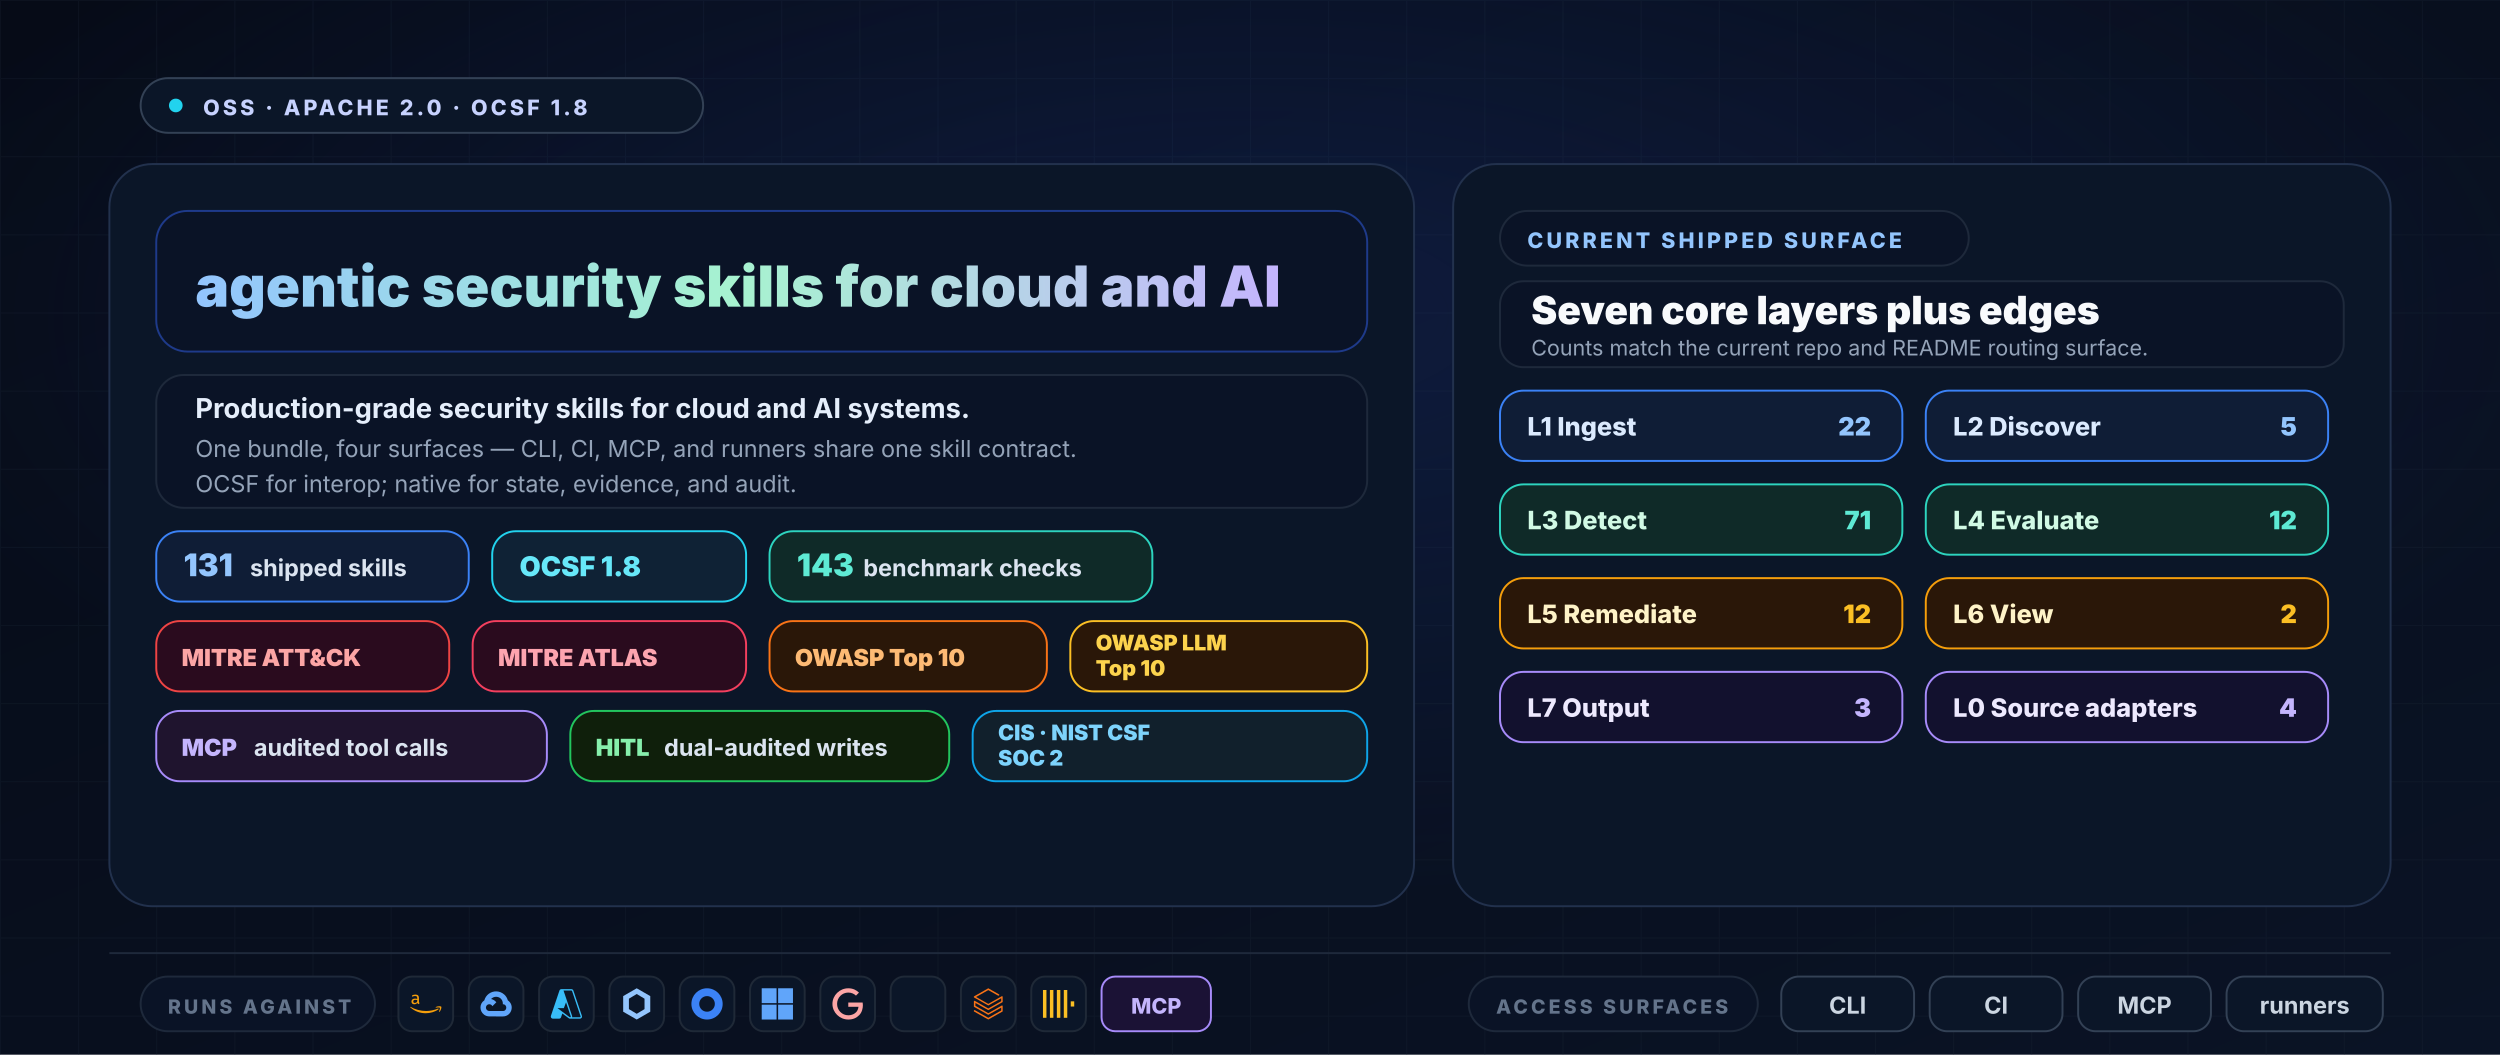
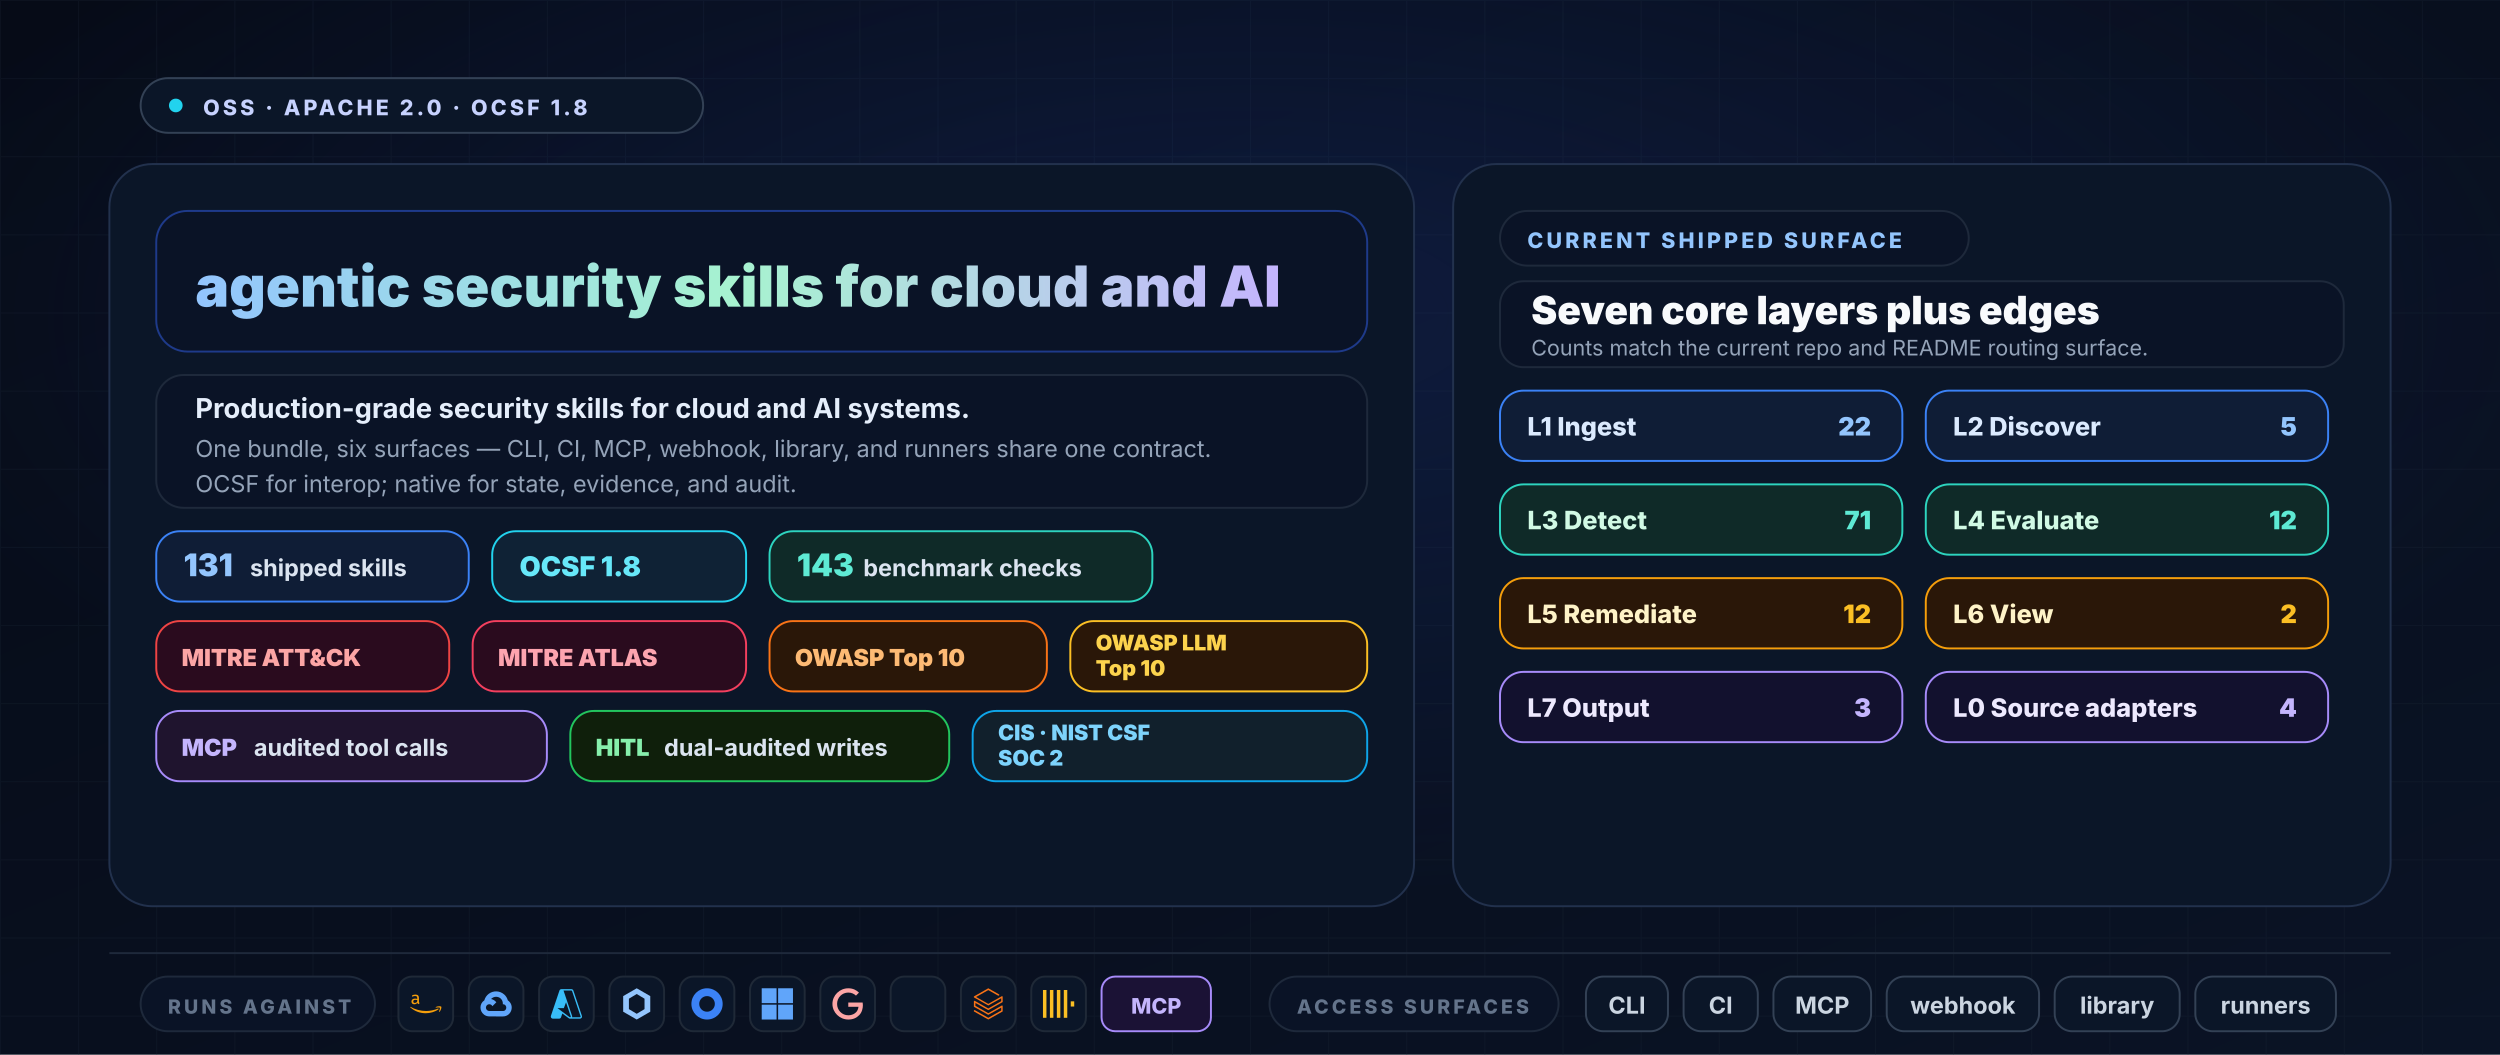
<svg xmlns="http://www.w3.org/2000/svg" width="1280" height="540" viewBox="0 0 1280 540" role="img" aria-labelledby="title desc">
  <defs>
    <linearGradient id="bg" x1="0" y1="0" x2="1" y2="1">
      <stop offset="0%" stop-color="#060b17" />
      <stop offset="100%" stop-color="#0a1325" />
    </linearGradient>
    <radialGradient id="glow" cx="50%" cy="30%" r="55%">
      <stop offset="0%" stop-color="#1e3a8a" stop-opacity="0.3" />
      <stop offset="100%" stop-color="#1e3a8a" stop-opacity="0" />
    </radialGradient>
    <linearGradient id="wordmark" x1="0" y1="0" x2="1" y2="0">
      <stop offset="0%" stop-color="#93c5fd" />
      <stop offset="50%" stop-color="#a7f3d0" />
      <stop offset="100%" stop-color="#c4b5fd" />
    </linearGradient>
    <pattern id="grid" x="0" y="0" width="40" height="40" patternUnits="userSpaceOnUse">
      <path d="M40 0H0V40" fill="none" stroke="#1e293b" stroke-opacity="0.25" stroke-width="1" />
    </pattern>
    <symbol id="aws" viewBox="0 0 24 24">
      <path fill="#f59e0b" d="M6.763 10.036c0 .296.032.535.088.71.064.176.144.368.256.576.04.063.056.127.056.183 0 .08-.048.16-.152.24l-.503.335a.383.383 0 0 1-.208.072c-.08 0-.16-.04-.239-.112a2.47 2.47 0 0 1-.287-.375 6.18 6.18 0 0 1-.248-.471c-.622.734-1.405 1.101-2.347 1.101-.67 0-1.205-.191-1.596-.574-.391-.384-.59-.894-.59-1.533 0-.678.239-1.23.726-1.644.487-.415 1.133-.623 1.955-.623.272 0 .551.024.846.064.296.04.6.104.918.176v-.583c0-.607-.127-1.03-.375-1.277-.255-.248-.686-.367-1.3-.367-.28 0-.568.031-.863.103-.295.072-.583.16-.862.272a2.287 2.287 0 0 1-.28.104.488.488 0 0 1-.127.023c-.112 0-.168-.08-.168-.247v-.391c0-.128.016-.224.056-.28a.597.597 0 0 1 .224-.167c.279-.144.614-.264 1.005-.36a4.84 4.84 0 0 1 1.246-.151c.95 0 1.644.216 2.091.647.439.43.662 1.085.662 1.963v2.586zm-3.24 1.214c.263 0 .534-.048.822-.144.287-.096.543-.271.758-.51.128-.152.224-.32.272-.512.047-.191.08-.423.08-.694v-.335a6.66 6.66 0 0 0-.735-.136 6.02 6.02 0 0 0-.75-.048c-.535 0-.926.104-1.19.32-.263.215-.39.518-.39.917 0 .375.095.655.295.846.191.2.47.296.838.296zM21.698 16.207c-2.626 1.94-6.442 2.969-9.722 2.969-4.598 0-8.74-1.7-11.87-4.526-.247-.223-.024-.527.272-.351 3.384 1.963 7.559 3.153 11.877 3.153 2.914 0 6.114-.607 9.06-1.852.439-.2.814.287.383.607zM22.792 14.961c-.336-.43-2.22-.207-3.074-.103-.255.032-.295-.192-.063-.36 1.5-1.053 3.967-.75 4.254-.399.287.36-.08 2.826-1.485 4.007-.215.184-.423.088-.327-.151.32-.79 1.03-2.57.695-2.994z" />
    </symbol>
    <symbol id="gcp" viewBox="0 0 24 24">
      <path fill="#60a5fa" d="M12.19 2.38a9.344 9.344 0 0 0-9.234 6.893c.053-.02-.055.013 0 0-3.875 2.551-3.922 8.11-.247 10.941l.006-.007-.007.03a6.717 6.717 0 0 0 4.077 1.356h5.173l.03.03h5.192c6.687.053 9.376-8.605 3.835-12.35a9.365 9.365 0 0 0-2.821-4.552l-.043.043.006-.05A9.344 9.344 0 0 0 12.19 2.38zm-.358 4.146c1.244-.04 2.518.368 3.486 1.15a5.186 5.186 0 0 1 1.862 4.078v.518c3.53-.07 3.53 5.262 0 5.193h-5.193l-.008.009v-.04H6.785a2.59 2.59 0 0 1-1.067-.23h.001a2.597 2.597 0 1 1 3.437-3.437l3.013-3.012A6.747 6.747 0 0 0 8.11 8.24c.018-.01.04-.026.054-.023a5.186 5.186 0 0 1 3.67-1.69z" />
    </symbol>
    <symbol id="azure" viewBox="0 0 24 24">
      <path fill="#38bdf8" d="M22.379 23.343a1.62 1.62 0 0 0 1.536-2.14v.002L17.35 1.76A1.62 1.62 0 0 0 15.816.657H8.184A1.62 1.62 0 0 0 6.65 1.76L.086 21.204a1.62 1.62 0 0 0 1.536 2.139h4.741a1.62 1.62 0 0 0 1.535-1.103l.977-2.892 4.947 3.675c.28.208.618.32.966.32m-3.084-12.531 3.624 10.739a.54.54 0 0 1-.51.713v-.001h-.03a.54.54 0 0 1-.322-.106l-9.287-6.9h4.853m6.313 7.006c.116-.326.13-.694.007-1.058L9.79 1.76a1.722 1.722 0 0 0-.007-.02h6.034a.54.54 0 0 1 .512.366l6.562 19.445a.54.54 0 0 1-.338.684" />
    </symbol>
    <symbol id="k8s" viewBox="0 0 24 24">
      <path fill="#93c5fd" d="M12 0L1.6 6v12L12 24l10.4-6V6L12 0zm0 4.4L18 8v8L12 19.6 6 16V8l6-3.6z" />
    </symbol>
    <symbol id="okta" viewBox="0 0 24 24">
      <path fill="#3b82f6" d="M12 0C5.389 0 0 5.35 0 12s5.35 12 12 12 12-5.35 12-12S18.611 0 12 0zm0 18c-3.325 0-6-2.675-6-6s2.675-6 6-6 6 2.675 6 6-2.675 6-6 6z" />
    </symbol>
    <symbol id="entra" viewBox="0 0 24 24">
      <path fill="#60a5fa" d="M0 0v11.408h11.408V0zm12.594 0v11.408H24V0zM0 12.594V24h11.408V12.594zm12.594 0V24H24V12.594z" />
    </symbol>
    <symbol id="google" viewBox="0 0 24 24">
      <path fill="#fca5a5" d="M12.48 10.92v3.28h7.84c-.24 1.84-.853 3.187-1.787 4.133-1.147 1.147-2.933 2.4-6.053 2.4-4.827 0-8.6-3.893-8.6-8.72s3.773-8.72 8.6-8.72c2.6 0 4.507 1.027 5.907 2.347l2.307-2.307C18.747 1.44 16.133 0 12.48 0 5.867 0 .307 5.387.307 12s5.56 12 12.173 12c3.573 0 6.267-1.173 8.373-3.36 2.16-2.16 2.84-5.213 2.84-7.667 0-.76-.053-1.467-.173-2.053H12.48z" />
    </symbol>
    <symbol id="snowflake" viewBox="0 0 24 24">
      <path fill="#7dd3fc" d="M12 2v20M5 5l14 14M19 5L5 19M2 12h20" />
    </symbol>
    <symbol id="databricks" viewBox="0 0 24 24">
      <path fill="#f97316" d="M.95 14.184L12 20.403l9.919-5.55v2.21L12 22.662l-10.484-5.96-.565.308v.77L12 24l11.05-6.218v-4.317l-.515-.309L12 19.118l-9.867-5.653v-2.21L12 16.805l11.05-6.218V6.32l-.515-.308L12 11.974 2.647 6.681 12 1.388l7.76 4.368.668-.411v-.566L12 0 .95 6.27v.72L12 13.207l9.919-5.55v2.26L12 15.52 1.516 9.56l-.565.308Z" />
    </symbol>
    <symbol id="clickhouse" viewBox="0 0 24 24">
      <path fill="#fbbf24" d="M21.333 10H24v4h-2.667ZM16 1.335h2.667v21.33H16Zm-5.333 0h2.666v21.33h-2.666ZM0 22.665V1.335h2.667v21.33zm5.333-21.33H8v21.33H5.333Z" />
    </symbol>
  </defs>
  <rect width="1280" height="540" fill="url(#bg)" />
  <rect width="1280" height="540" fill="url(#grid)" />
  <rect width="1280" height="540" fill="url(#glow)" />
  <g font-family="Inter, Segoe UI, ui-sans-serif, Arial, sans-serif">
    <g transform="translate(72,40)">
      <rect x="0" y="0" width="288" height="28" rx="14" fill="#0b1628" stroke="#334155" />
      <circle cx="18" cy="14" r="3.5" fill="#22d3ee" />
      <text x="32" y="19" fill="#c7d2fe" font-size="11" font-weight="800" letter-spacing="1.6">OSS · APACHE 2.0 · OCSF 1.8</text>
    </g>
    <rect x="56" y="84" width="668" height="380" rx="22" fill="#0b1628" stroke="#22314d" />
    <rect x="744" y="84" width="480" height="380" rx="22" fill="#0b1628" stroke="#22314d" />
    <g transform="translate(80,108)">
      <rect x="0" y="0" width="620" height="72" rx="16" fill="#0a1326" stroke="#1e3a8a" />
      <text x="20" y="49" font-size="29" font-weight="900" fill="url(#wordmark)">agentic security skills for cloud and AI</text>
    </g>
    <g transform="translate(80,192)">
      <rect x="0" y="0" width="620" height="68" rx="14" fill="#0a1326" stroke="#1e293b" />
      <text x="20" y="22" fill="#e5eefb" font-size="14" font-weight="700">Production-grade security skills for cloud and AI systems.</text>
-       <text x="20" y="42" fill="#94a3b8" font-size="12">One bundle, four surfaces — CLI, CI, MCP, and runners share one skill contract.</text>
+       <text x="20" y="42" fill="#94a3b8" font-size="12">One bundle, six surfaces — CLI, CI, MCP, webhook, library, and runners share one contract.</text>
      <text x="20" y="60" fill="#94a3b8" font-size="12">OCSF for interop; native for state, evidence, and audit.</text>
    </g>
    <g transform="translate(80,272)">
      <g>
        <rect x="0" y="0" width="160" height="36" rx="12" fill="#0f1d36" stroke="#3b82f6" />
        <text x="14" y="23" fill="#93c5fd" font-size="16" font-weight="900">131</text>
        <text x="48" y="23" fill="#dbe4f0" font-size="12" font-weight="700">shipped skills</text>
      </g>
      <g transform="translate(172,0)">
        <rect x="0" y="0" width="130" height="36" rx="12" fill="#0f2235" stroke="#22d3ee" />
        <text x="14" y="23" fill="#67e8f9" font-size="14" font-weight="900">OCSF 1.8</text>
      </g>
      <g transform="translate(314,0)">
        <rect x="0" y="0" width="196" height="36" rx="12" fill="#0f2a28" stroke="#2dd4bf" />
        <text x="14" y="23" fill="#5eead4" font-size="16" font-weight="900">143</text>
        <text x="48" y="23" fill="#dbe4f0" font-size="12" font-weight="700">benchmark checks</text>
      </g>
    </g>
    <g transform="translate(80,318)">
      <g>
        <rect x="0" y="0" width="150" height="36" rx="12" fill="#2a0b1e" stroke="#ef4444" />
        <text x="13" y="23" fill="#fca5a5" font-size="12" font-weight="900">MITRE ATT&amp;CK</text>
      </g>
      <g transform="translate(162,0)">
        <rect x="0" y="0" width="140" height="36" rx="12" fill="#2a0b1e" stroke="#f43f5e" />
        <text x="13" y="23" fill="#fda4af" font-size="12" font-weight="900">MITRE ATLAS</text>
      </g>
      <g transform="translate(314,0)">
        <rect x="0" y="0" width="142" height="36" rx="12" fill="#2a1708" stroke="#f97316" />
        <text x="13" y="23" fill="#fdba74" font-size="12" font-weight="900">OWASP Top 10</text>
      </g>
      <g transform="translate(468,0)">
        <rect x="0" y="0" width="152" height="36" rx="12" fill="#2a1708" stroke="#fbbf24" />
        <text x="13" y="15" fill="#fcd34d" font-size="11" font-weight="900">OWASP LLM</text>
        <text x="13" y="28" fill="#fcd34d" font-size="11" font-weight="900">Top 10</text>
      </g>
    </g>
    <g transform="translate(80,364)">
      <g>
        <rect x="0" y="0" width="200" height="36" rx="12" fill="#1f142e" stroke="#a78bfa" />
        <text x="13" y="23" fill="#c4b5fd" font-size="12" font-weight="900">MCP</text>
        <text x="50" y="23" fill="#dbe4f0" font-size="12" font-weight="700">audited tool calls</text>
      </g>
      <g transform="translate(212,0)">
        <rect x="0" y="0" width="194" height="36" rx="12" fill="#0f1f0b" stroke="#22c55e" />
        <text x="13" y="23" fill="#86efac" font-size="12" font-weight="900">HITL</text>
        <text x="48" y="23" fill="#dbe4f0" font-size="12" font-weight="700">dual-audited writes</text>
      </g>
      <g transform="translate(418,0)">
        <rect x="0" y="0" width="202" height="36" rx="12" fill="#11202c" stroke="#0ea5e9" />
        <text x="13" y="15" fill="#7dd3fc" font-size="11" font-weight="900">CIS · NIST CSF</text>
        <text x="13" y="28" fill="#7dd3fc" font-size="11" font-weight="900">SOC 2</text>
      </g>
    </g>
    <g transform="translate(768,108)">
      <rect x="0" y="0" width="240" height="28" rx="14" fill="#0a1326" stroke="#1e293b" />
      <text x="14" y="19" fill="#93c5fd" font-size="11" font-weight="800" letter-spacing="1.6">CURRENT SHIPPED SURFACE</text>
    </g>
    <g transform="translate(768,144)">
      <rect x="0" y="0" width="432" height="44" rx="12" fill="#0a1326" stroke="#1e293b" />
      <text x="16" y="22" fill="#f8fafc" font-size="20" font-weight="900">Seven core layers plus edges</text>
      <text x="16" y="38" fill="#94a3b8" font-size="11">Counts match the current repo and README routing surface.</text>
    </g>
    <g transform="translate(768,200)">
      <g>
        <rect x="0" y="0" width="206" height="36" rx="12" fill="#0f1d36" stroke="#3b82f6" />
        <text x="14" y="23" fill="#dbeafe" font-size="13" font-weight="800">L1 Ingest</text>
        <text x="190" y="23" text-anchor="end" fill="#93c5fd" font-size="13" font-weight="900">22</text>
      </g>
      <g transform="translate(218,0)">
        <rect x="0" y="0" width="206" height="36" rx="12" fill="#0f1d36" stroke="#3b82f6" />
        <text x="14" y="23" fill="#dbeafe" font-size="13" font-weight="800">L2 Discover</text>
        <text x="190" y="23" text-anchor="end" fill="#93c5fd" font-size="13" font-weight="900">5</text>
      </g>
      <g transform="translate(0,48)">
        <rect x="0" y="0" width="206" height="36" rx="12" fill="#0f2a28" stroke="#2dd4bf" />
        <text x="14" y="23" fill="#d1fae5" font-size="13" font-weight="800">L3 Detect</text>
        <text x="190" y="23" text-anchor="end" fill="#5eead4" font-size="13" font-weight="900">71</text>
      </g>
      <g transform="translate(218,48)">
        <rect x="0" y="0" width="206" height="36" rx="12" fill="#0f2a28" stroke="#2dd4bf" />
        <text x="14" y="23" fill="#d1fae5" font-size="13" font-weight="800">L4 Evaluate</text>
        <text x="190" y="23" text-anchor="end" fill="#5eead4" font-size="13" font-weight="900">12</text>
      </g>
      <g transform="translate(0,96)">
        <rect x="0" y="0" width="206" height="36" rx="12" fill="#2a1708" stroke="#f59e0b" />
        <text x="14" y="23" fill="#fef3c7" font-size="13" font-weight="800">L5 Remediate</text>
        <text x="190" y="23" text-anchor="end" fill="#fbbf24" font-size="13" font-weight="900">12</text>
      </g>
      <g transform="translate(218,96)">
        <rect x="0" y="0" width="206" height="36" rx="12" fill="#2a1708" stroke="#f59e0b" />
        <text x="14" y="23" fill="#fef3c7" font-size="13" font-weight="800">L6 View</text>
        <text x="190" y="23" text-anchor="end" fill="#fbbf24" font-size="13" font-weight="900">2</text>
      </g>
      <g transform="translate(0,144)">
        <rect x="0" y="0" width="206" height="36" rx="12" fill="#12112e" stroke="#a78bfa" />
        <text x="14" y="23" fill="#ede9fe" font-size="13" font-weight="800">L7 Output</text>
        <text x="190" y="23" text-anchor="end" fill="#c4b5fd" font-size="13" font-weight="900">3</text>
      </g>
      <g transform="translate(218,144)">
        <rect x="0" y="0" width="206" height="36" rx="12" fill="#12112e" stroke="#a78bfa" />
        <text x="14" y="23" fill="#ede9fe" font-size="13" font-weight="800">L0 Source adapters</text>
        <text x="190" y="23" text-anchor="end" fill="#c4b5fd" font-size="13" font-weight="900">4</text>
      </g>
    </g>
    <line x1="56" y1="488" x2="1224" y2="488" stroke="#1e293b" stroke-width="1" />
    <g transform="translate(72,500)">
      <rect x="0" y="0" width="120" height="28" rx="14" fill="#0a1326" stroke="#1e293b" />
      <text x="14" y="19" fill="#64748b" font-size="10" font-weight="800" letter-spacing="1.6">RUNS AGAINST</text>
    </g>
    <g transform="translate(204,500)">
      <g>
        <rect x="0" y="0" width="28" height="28" rx="7" fill="#0b1628" stroke="#1f2937" />
        <use href="#aws" x="6" y="6" width="16" height="16" />
      </g>
      <g transform="translate(36,0)">
        <rect x="0" y="0" width="28" height="28" rx="7" fill="#0b1628" stroke="#1f2937" />
        <use href="#gcp" x="6" y="6" width="16" height="16" />
      </g>
      <g transform="translate(72,0)">
        <rect x="0" y="0" width="28" height="28" rx="7" fill="#0b1628" stroke="#1f2937" />
        <use href="#azure" x="6" y="6" width="16" height="16" />
      </g>
      <g transform="translate(108,0)">
        <rect x="0" y="0" width="28" height="28" rx="7" fill="#0b1628" stroke="#1f2937" />
        <use href="#k8s" x="6" y="6" width="16" height="16" />
      </g>
      <g transform="translate(144,0)">
        <rect x="0" y="0" width="28" height="28" rx="7" fill="#0b1628" stroke="#1f2937" />
        <use href="#okta" x="6" y="6" width="16" height="16" />
      </g>
      <g transform="translate(180,0)">
        <rect x="0" y="0" width="28" height="28" rx="7" fill="#0b1628" stroke="#1f2937" />
        <use href="#entra" x="6" y="6" width="16" height="16" />
      </g>
      <g transform="translate(216,0)">
        <rect x="0" y="0" width="28" height="28" rx="7" fill="#0b1628" stroke="#1f2937" />
        <use href="#google" x="6" y="6" width="16" height="16" />
      </g>
      <g transform="translate(252,0)">
        <rect x="0" y="0" width="28" height="28" rx="7" fill="#0b1628" stroke="#1f2937" />
        <use href="#snowflake" x="6" y="6" width="16" height="16" />
      </g>
      <g transform="translate(288,0)">
        <rect x="0" y="0" width="28" height="28" rx="7" fill="#0b1628" stroke="#1f2937" />
        <use href="#databricks" x="6" y="6" width="16" height="16" />
      </g>
      <g transform="translate(324,0)">
        <rect x="0" y="0" width="28" height="28" rx="7" fill="#0b1628" stroke="#1f2937" />
        <use href="#clickhouse" x="6" y="6" width="16" height="16" />
      </g>
      <g transform="translate(360,0)">
        <rect x="0" y="0" width="56" height="28" rx="7" fill="#1b1235" stroke="#a78bfa" />
        <text x="28" y="19" text-anchor="middle" fill="#c4b5fd" font-size="11" font-weight="800">MCP</text>
      </g>
    </g>
-     <g transform="translate(752,500)">
+     <g transform="translate(650,500)">
      <rect x="0" y="0" width="148" height="28" rx="14" fill="#0a1326" stroke="#1e293b" />
      <text x="14" y="19" fill="#64748b" font-size="10" font-weight="800" letter-spacing="1.6">ACCESS SURFACES</text>
    </g>
-     <g transform="translate(912,500)">
-       <rect x="0" y="0" width="68" height="28" rx="9" fill="#0b1628" stroke="#334155" />
-       <text x="34" y="19" text-anchor="middle" fill="#cbd5e1" font-size="12" font-weight="700">CLI</text>
-       <rect x="76" y="0" width="68" height="28" rx="9" fill="#0b1628" stroke="#334155" />
-       <text x="110" y="19" text-anchor="middle" fill="#cbd5e1" font-size="12" font-weight="700">CI</text>
-       <rect x="152" y="0" width="68" height="28" rx="9" fill="#0b1628" stroke="#334155" />
-       <text x="186" y="19" text-anchor="middle" fill="#cbd5e1" font-size="12" font-weight="700">MCP</text>
-       <rect x="228" y="0" width="80" height="28" rx="9" fill="#0b1628" stroke="#334155" />
-       <text x="268" y="19" text-anchor="middle" fill="#cbd5e1" font-size="12" font-weight="700">runners</text>
+     <g transform="translate(812,500)">
+       <rect x="0" y="0" width="42" height="28" rx="9" fill="#0b1628" stroke="#334155" />
+       <text x="21" y="19" text-anchor="middle" fill="#cbd5e1" font-size="12" font-weight="700">CLI</text>
+       <rect x="50" y="0" width="38" height="28" rx="9" fill="#0b1628" stroke="#334155" />
+       <text x="69" y="19" text-anchor="middle" fill="#cbd5e1" font-size="12" font-weight="700">CI</text>
+       <rect x="96" y="0" width="50" height="28" rx="9" fill="#0b1628" stroke="#334155" />
+       <text x="121" y="19" text-anchor="middle" fill="#cbd5e1" font-size="12" font-weight="700">MCP</text>
+       <rect x="154" y="0" width="78" height="28" rx="9" fill="#0b1628" stroke="#334155" />
+       <text x="193" y="19" text-anchor="middle" fill="#cbd5e1" font-size="12" font-weight="700">webhook</text>
+       <rect x="240" y="0" width="64" height="28" rx="9" fill="#0b1628" stroke="#334155" />
+       <text x="272" y="19" text-anchor="middle" fill="#cbd5e1" font-size="12" font-weight="700">library</text>
+       <rect x="312" y="0" width="72" height="28" rx="9" fill="#0b1628" stroke="#334155" />
+       <text x="348" y="19" text-anchor="middle" fill="#cbd5e1" font-size="12" font-weight="700">runners</text>
    </g>
  </g>
</svg>
